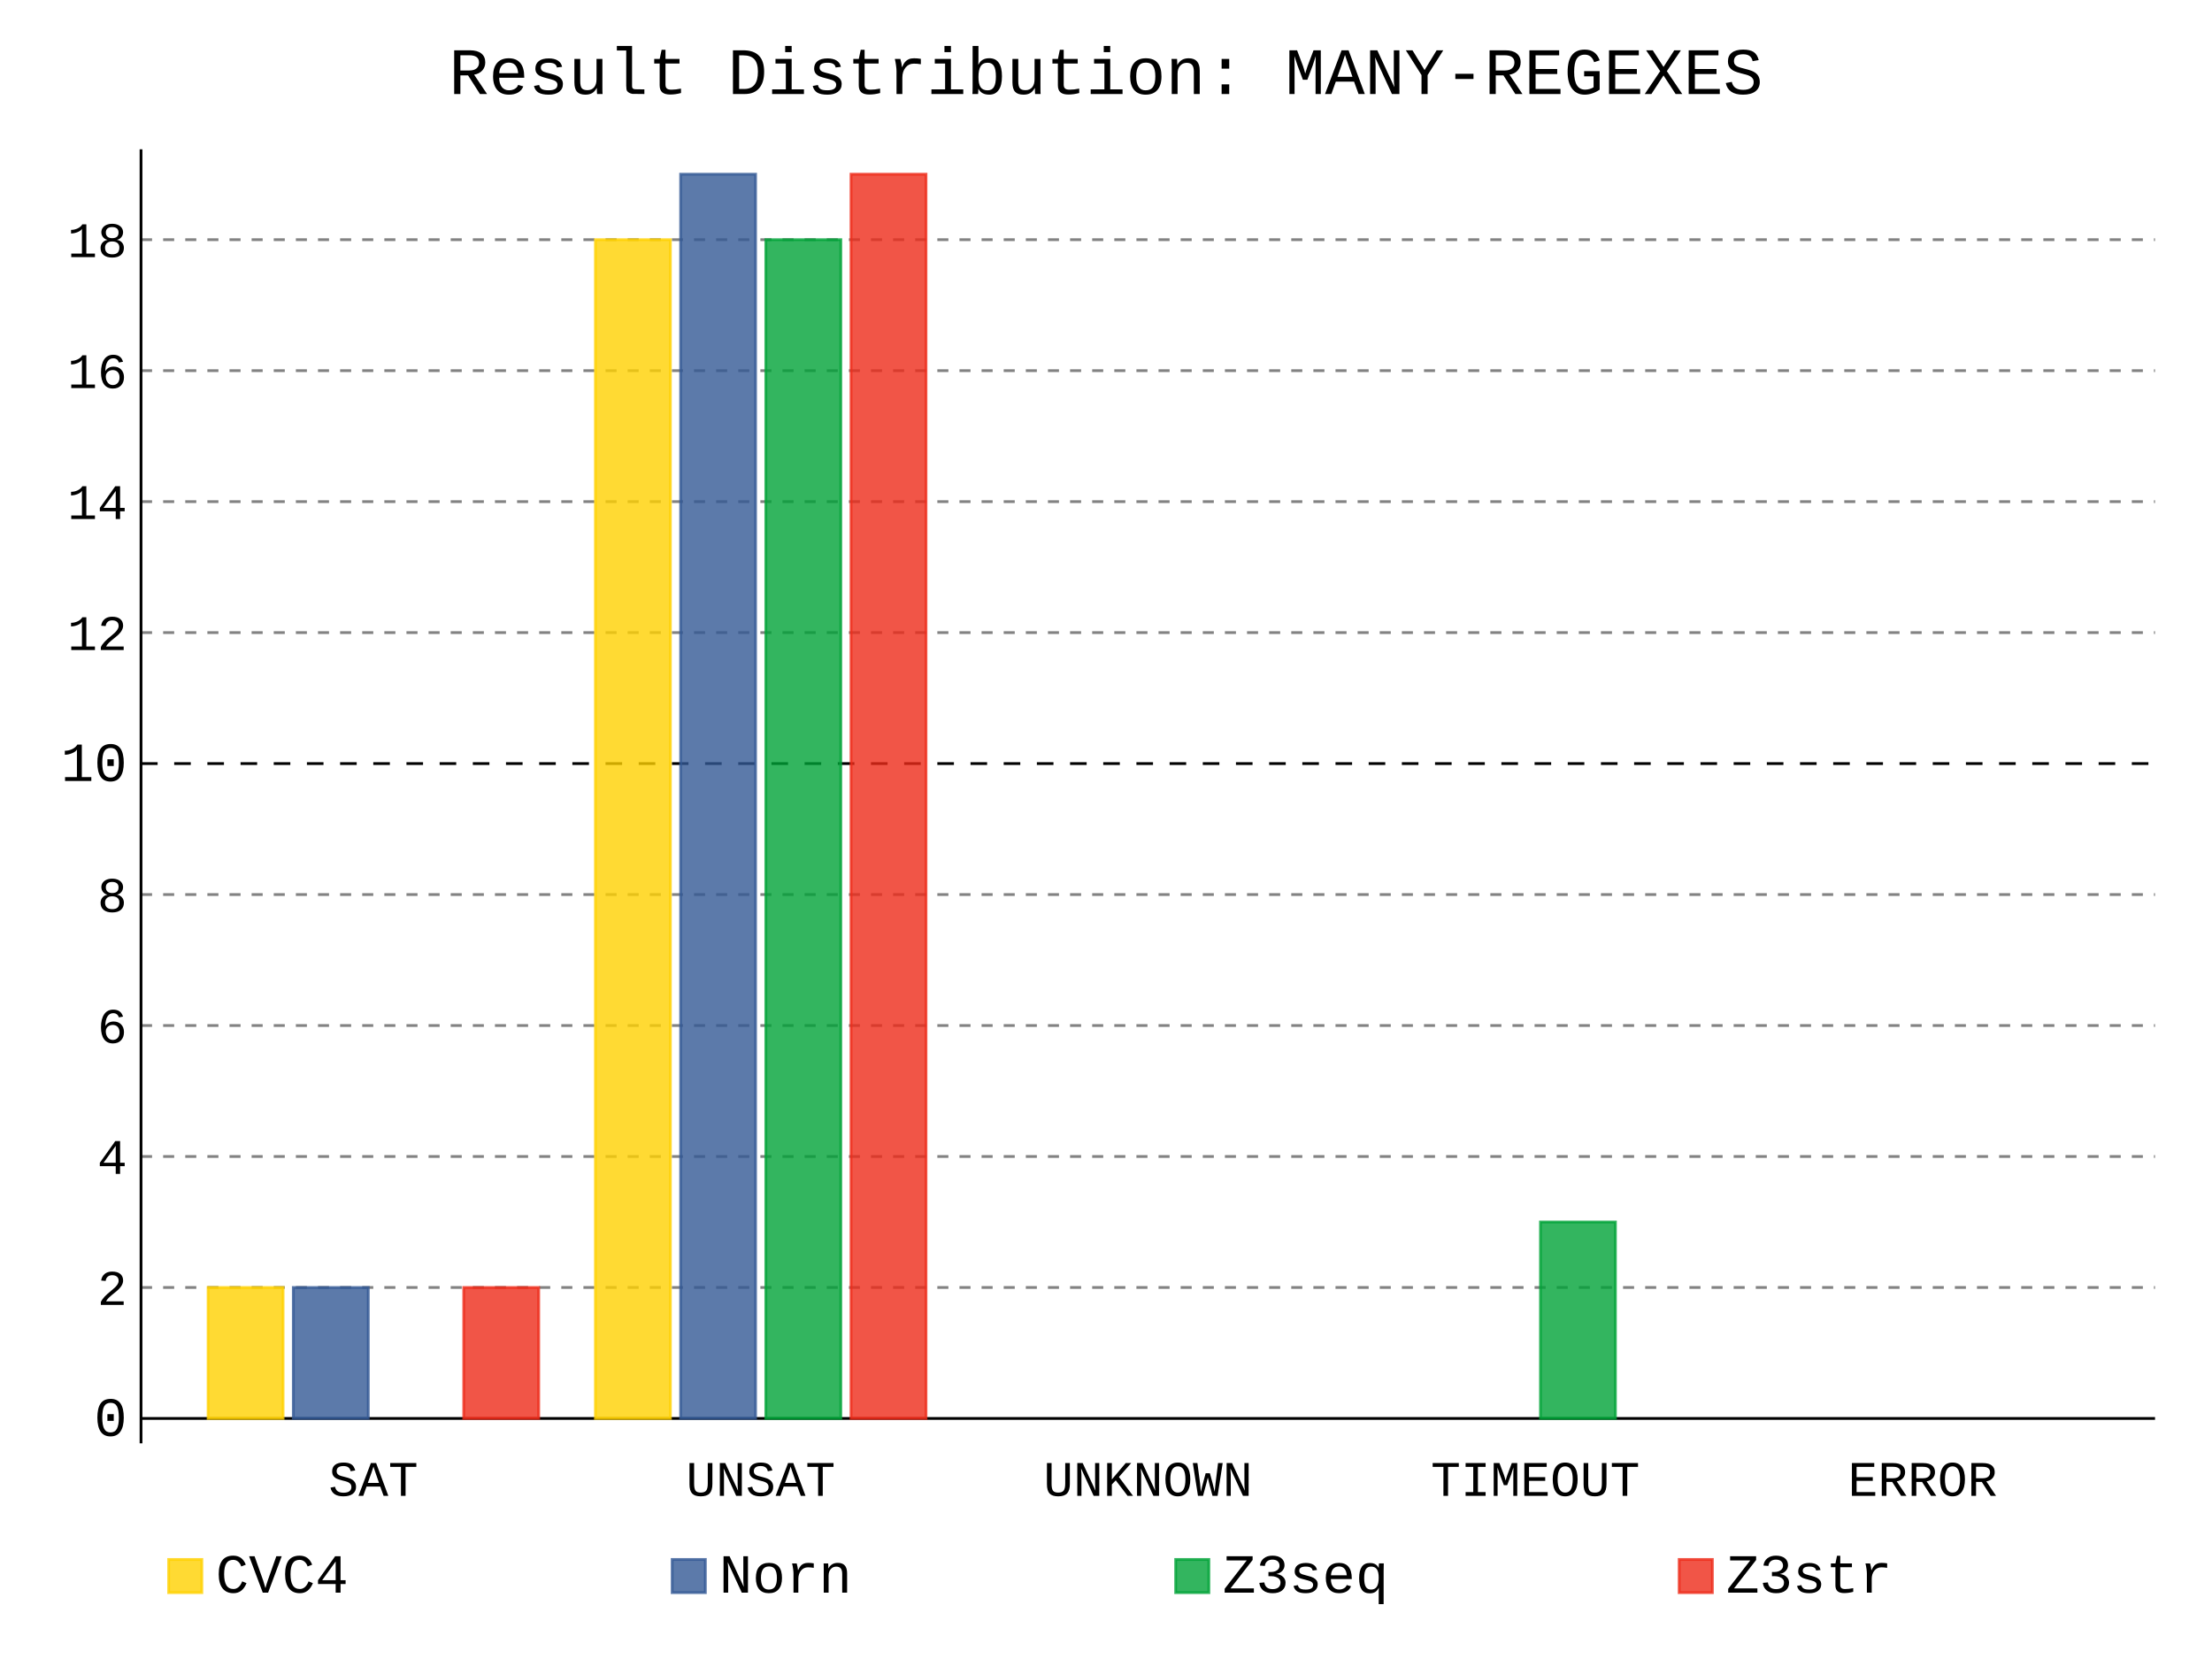
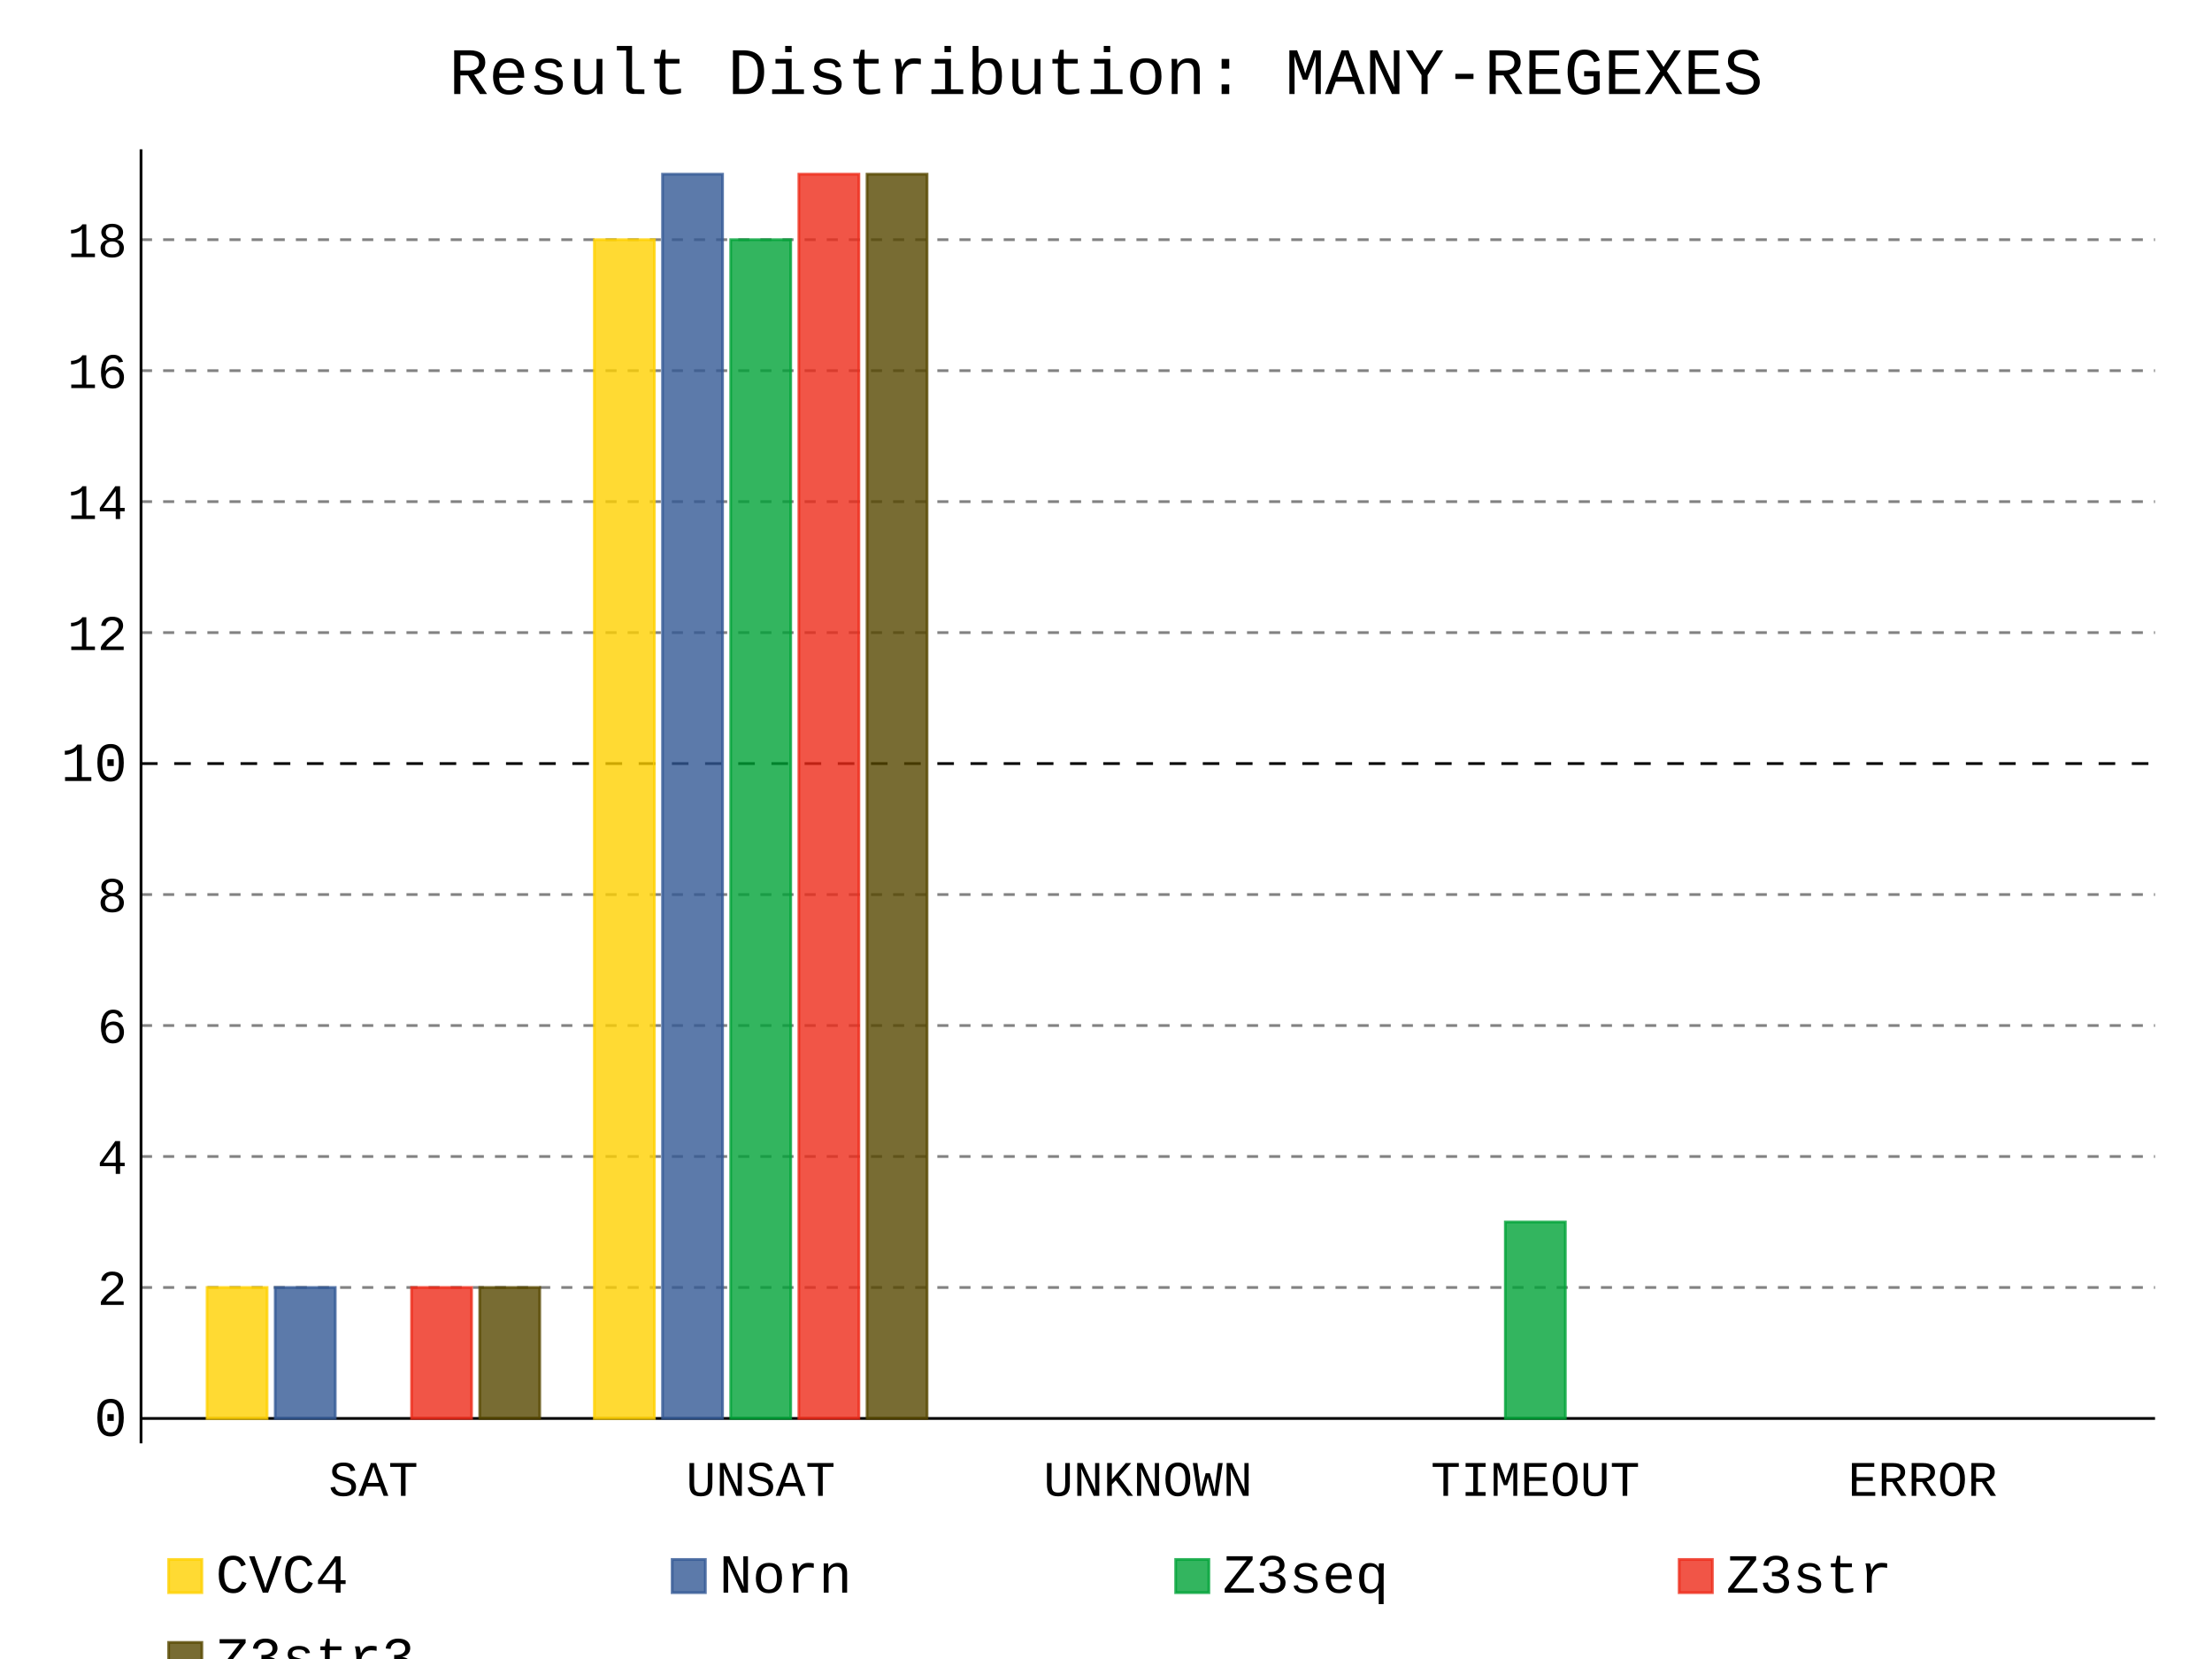
- <svg xmlns="http://www.w3.org/2000/svg" id="chart-460166cf-f097-4ed6-9b9f-8da2e52dbb8d" class="pygal-chart" viewBox="0 0 800 600">
+ <svg xmlns="http://www.w3.org/2000/svg" id="chart-3a713b2d-1df0-4916-91b0-29e745c952bc" class="pygal-chart" viewBox="0 0 800 600">
  <defs>
-     <style type="text/css">#chart-460166cf-f097-4ed6-9b9f-8da2e52dbb8d{-webkit-user-select:none;-webkit-font-smoothing:antialiased;font-family:Consolas,"Liberation Mono",Menlo,Courier,monospace}#chart-460166cf-f097-4ed6-9b9f-8da2e52dbb8d .title{font-family:Consolas,"Liberation Mono",Menlo,Courier,monospace;font-size:24px}#chart-460166cf-f097-4ed6-9b9f-8da2e52dbb8d .legends .legend text{font-family:Consolas,"Liberation Mono",Menlo,Courier,monospace;font-size:20px}#chart-460166cf-f097-4ed6-9b9f-8da2e52dbb8d .axis text{font-family:Consolas,"Liberation Mono",Menlo,Courier,monospace;font-size:18px}#chart-460166cf-f097-4ed6-9b9f-8da2e52dbb8d .axis text.major{font-family:Consolas,"Liberation Mono",Menlo,Courier,monospace;font-size:20px}#chart-460166cf-f097-4ed6-9b9f-8da2e52dbb8d .text-overlay text.value{font-family:Consolas,"Liberation Mono",Menlo,Courier,monospace;font-size:22px}#chart-460166cf-f097-4ed6-9b9f-8da2e52dbb8d .text-overlay text.label{font-family:Consolas,"Liberation Mono",Menlo,Courier,monospace;font-size:20px}#chart-460166cf-f097-4ed6-9b9f-8da2e52dbb8d .tooltip{font-family:Consolas,"Liberation Mono",Menlo,Courier,monospace;font-size:20px}#chart-460166cf-f097-4ed6-9b9f-8da2e52dbb8d text.no_data{font-family:Consolas,"Liberation Mono",Menlo,Courier,monospace;font-size:64px}
- #chart-460166cf-f097-4ed6-9b9f-8da2e52dbb8d{background-color:#FFFFFF}#chart-460166cf-f097-4ed6-9b9f-8da2e52dbb8d path,#chart-460166cf-f097-4ed6-9b9f-8da2e52dbb8d line,#chart-460166cf-f097-4ed6-9b9f-8da2e52dbb8d rect,#chart-460166cf-f097-4ed6-9b9f-8da2e52dbb8d circle{-webkit-transition:100ms;-moz-transition:100ms;transition:100ms}#chart-460166cf-f097-4ed6-9b9f-8da2e52dbb8d .graph &gt; .background{fill:#FFFFFF}#chart-460166cf-f097-4ed6-9b9f-8da2e52dbb8d .plot &gt; .background{fill:#FFFFFF}#chart-460166cf-f097-4ed6-9b9f-8da2e52dbb8d .graph{fill:#000000}#chart-460166cf-f097-4ed6-9b9f-8da2e52dbb8d text.no_data{fill:#000000}#chart-460166cf-f097-4ed6-9b9f-8da2e52dbb8d .title{fill:#000000}#chart-460166cf-f097-4ed6-9b9f-8da2e52dbb8d .legends .legend text{fill:#000000}#chart-460166cf-f097-4ed6-9b9f-8da2e52dbb8d .legends .legend:hover text{fill:#000000}#chart-460166cf-f097-4ed6-9b9f-8da2e52dbb8d .axis .line{stroke:#000000}#chart-460166cf-f097-4ed6-9b9f-8da2e52dbb8d .axis .guide.line{stroke:#828282}#chart-460166cf-f097-4ed6-9b9f-8da2e52dbb8d .axis .major.line{stroke:#000000}#chart-460166cf-f097-4ed6-9b9f-8da2e52dbb8d .axis text.major{fill:#000000}#chart-460166cf-f097-4ed6-9b9f-8da2e52dbb8d .axis.y .guides:hover .guide.line,#chart-460166cf-f097-4ed6-9b9f-8da2e52dbb8d .line-graph .axis.x .guides:hover .guide.line,#chart-460166cf-f097-4ed6-9b9f-8da2e52dbb8d .stackedline-graph .axis.x .guides:hover .guide.line,#chart-460166cf-f097-4ed6-9b9f-8da2e52dbb8d .xy-graph .axis.x .guides:hover .guide.line{stroke:#000000}#chart-460166cf-f097-4ed6-9b9f-8da2e52dbb8d .axis .guides:hover text{fill:#000000}#chart-460166cf-f097-4ed6-9b9f-8da2e52dbb8d .reactive{fill-opacity:.8;stroke-opacity:.8}#chart-460166cf-f097-4ed6-9b9f-8da2e52dbb8d .ci{stroke:#000000}#chart-460166cf-f097-4ed6-9b9f-8da2e52dbb8d .reactive.active,#chart-460166cf-f097-4ed6-9b9f-8da2e52dbb8d .active .reactive{fill-opacity:.9;stroke-opacity:.9;stroke-width:4}#chart-460166cf-f097-4ed6-9b9f-8da2e52dbb8d .ci .reactive.active{stroke-width:1.5}#chart-460166cf-f097-4ed6-9b9f-8da2e52dbb8d .series text{fill:#000000}#chart-460166cf-f097-4ed6-9b9f-8da2e52dbb8d .tooltip rect{fill:#FFFFFF;stroke:#000000;-webkit-transition:opacity 100ms;-moz-transition:opacity 100ms;transition:opacity 100ms}#chart-460166cf-f097-4ed6-9b9f-8da2e52dbb8d .tooltip .label{fill:#000000}#chart-460166cf-f097-4ed6-9b9f-8da2e52dbb8d .tooltip .label{fill:#000000}#chart-460166cf-f097-4ed6-9b9f-8da2e52dbb8d .tooltip .legend{font-size:.8em;fill:#828282}#chart-460166cf-f097-4ed6-9b9f-8da2e52dbb8d .tooltip .x_label{font-size:.6em;fill:#000000}#chart-460166cf-f097-4ed6-9b9f-8da2e52dbb8d .tooltip .xlink{font-size:.5em;text-decoration:underline}#chart-460166cf-f097-4ed6-9b9f-8da2e52dbb8d .tooltip .value{font-size:1.5em}#chart-460166cf-f097-4ed6-9b9f-8da2e52dbb8d .bound{font-size:.5em}#chart-460166cf-f097-4ed6-9b9f-8da2e52dbb8d .max-value{font-size:.75em;fill:#828282}#chart-460166cf-f097-4ed6-9b9f-8da2e52dbb8d .map-element{fill:#FFFFFF;stroke:#828282 !important}#chart-460166cf-f097-4ed6-9b9f-8da2e52dbb8d .map-element .reactive{fill-opacity:inherit;stroke-opacity:inherit}#chart-460166cf-f097-4ed6-9b9f-8da2e52dbb8d .color-0,#chart-460166cf-f097-4ed6-9b9f-8da2e52dbb8d .color-0 a:visited{stroke:#FFD000;fill:#FFD000}#chart-460166cf-f097-4ed6-9b9f-8da2e52dbb8d .color-1,#chart-460166cf-f097-4ed6-9b9f-8da2e52dbb8d .color-1 a:visited{stroke:#345995;fill:#345995}#chart-460166cf-f097-4ed6-9b9f-8da2e52dbb8d .color-2,#chart-460166cf-f097-4ed6-9b9f-8da2e52dbb8d .color-2 a:visited{stroke:#01A337;fill:#01A337}#chart-460166cf-f097-4ed6-9b9f-8da2e52dbb8d .color-3,#chart-460166cf-f097-4ed6-9b9f-8da2e52dbb8d .color-3 a:visited{stroke:#ED2B1A;fill:#ED2B1A}#chart-460166cf-f097-4ed6-9b9f-8da2e52dbb8d .text-overlay .color-0 text{fill:black}#chart-460166cf-f097-4ed6-9b9f-8da2e52dbb8d .text-overlay .color-1 text{fill:black}#chart-460166cf-f097-4ed6-9b9f-8da2e52dbb8d .text-overlay .color-2 text{fill:black}#chart-460166cf-f097-4ed6-9b9f-8da2e52dbb8d .text-overlay .color-3 text{fill:black}
- #chart-460166cf-f097-4ed6-9b9f-8da2e52dbb8d text.no_data{text-anchor:middle}#chart-460166cf-f097-4ed6-9b9f-8da2e52dbb8d .guide.line{fill:none}#chart-460166cf-f097-4ed6-9b9f-8da2e52dbb8d .centered{text-anchor:middle}#chart-460166cf-f097-4ed6-9b9f-8da2e52dbb8d .title{text-anchor:middle}#chart-460166cf-f097-4ed6-9b9f-8da2e52dbb8d .legends .legend text{fill-opacity:1}#chart-460166cf-f097-4ed6-9b9f-8da2e52dbb8d .axis.x text{text-anchor:middle}#chart-460166cf-f097-4ed6-9b9f-8da2e52dbb8d .axis.x:not(.web) text[transform]{text-anchor:start}#chart-460166cf-f097-4ed6-9b9f-8da2e52dbb8d .axis.x:not(.web) text[transform].backwards{text-anchor:end}#chart-460166cf-f097-4ed6-9b9f-8da2e52dbb8d .axis.y text{text-anchor:end}#chart-460166cf-f097-4ed6-9b9f-8da2e52dbb8d .axis.y text[transform].backwards{text-anchor:start}#chart-460166cf-f097-4ed6-9b9f-8da2e52dbb8d .axis.y2 text{text-anchor:start}#chart-460166cf-f097-4ed6-9b9f-8da2e52dbb8d .axis.y2 text[transform].backwards{text-anchor:end}#chart-460166cf-f097-4ed6-9b9f-8da2e52dbb8d .axis .guide.line{stroke-dasharray:4,4}#chart-460166cf-f097-4ed6-9b9f-8da2e52dbb8d .axis .major.guide.line{stroke-dasharray:6,6}#chart-460166cf-f097-4ed6-9b9f-8da2e52dbb8d .horizontal .axis.y .guide.line,#chart-460166cf-f097-4ed6-9b9f-8da2e52dbb8d .horizontal .axis.y2 .guide.line,#chart-460166cf-f097-4ed6-9b9f-8da2e52dbb8d .vertical .axis.x .guide.line{opacity:0}#chart-460166cf-f097-4ed6-9b9f-8da2e52dbb8d .horizontal .axis.always_show .guide.line,#chart-460166cf-f097-4ed6-9b9f-8da2e52dbb8d .vertical .axis.always_show .guide.line{opacity:1 !important}#chart-460166cf-f097-4ed6-9b9f-8da2e52dbb8d .axis.y .guides:hover .guide.line,#chart-460166cf-f097-4ed6-9b9f-8da2e52dbb8d .axis.y2 .guides:hover .guide.line,#chart-460166cf-f097-4ed6-9b9f-8da2e52dbb8d .axis.x .guides:hover .guide.line{opacity:1}#chart-460166cf-f097-4ed6-9b9f-8da2e52dbb8d .axis .guides:hover text{opacity:1}#chart-460166cf-f097-4ed6-9b9f-8da2e52dbb8d .nofill{fill:none}#chart-460166cf-f097-4ed6-9b9f-8da2e52dbb8d .subtle-fill{fill-opacity:.2}#chart-460166cf-f097-4ed6-9b9f-8da2e52dbb8d .dot{stroke-width:1px;fill-opacity:1}#chart-460166cf-f097-4ed6-9b9f-8da2e52dbb8d .dot.active{stroke-width:5px}#chart-460166cf-f097-4ed6-9b9f-8da2e52dbb8d .dot.negative{fill:transparent}#chart-460166cf-f097-4ed6-9b9f-8da2e52dbb8d text,#chart-460166cf-f097-4ed6-9b9f-8da2e52dbb8d tspan{stroke:none !important}#chart-460166cf-f097-4ed6-9b9f-8da2e52dbb8d .series text.active{opacity:1}#chart-460166cf-f097-4ed6-9b9f-8da2e52dbb8d .tooltip rect{fill-opacity:.95;stroke-width:.5}#chart-460166cf-f097-4ed6-9b9f-8da2e52dbb8d .tooltip text{fill-opacity:1}#chart-460166cf-f097-4ed6-9b9f-8da2e52dbb8d .showable{visibility:hidden}#chart-460166cf-f097-4ed6-9b9f-8da2e52dbb8d .showable.shown{visibility:visible}#chart-460166cf-f097-4ed6-9b9f-8da2e52dbb8d .gauge-background{fill:rgba(229,229,229,1);stroke:none}#chart-460166cf-f097-4ed6-9b9f-8da2e52dbb8d .bg-lines{stroke:#FFFFFF;stroke-width:2px}</style>
+     <style type="text/css">#chart-3a713b2d-1df0-4916-91b0-29e745c952bc{-webkit-user-select:none;-webkit-font-smoothing:antialiased;font-family:Consolas,"Liberation Mono",Menlo,Courier,monospace}#chart-3a713b2d-1df0-4916-91b0-29e745c952bc .title{font-family:Consolas,"Liberation Mono",Menlo,Courier,monospace;font-size:24px}#chart-3a713b2d-1df0-4916-91b0-29e745c952bc .legends .legend text{font-family:Consolas,"Liberation Mono",Menlo,Courier,monospace;font-size:20px}#chart-3a713b2d-1df0-4916-91b0-29e745c952bc .axis text{font-family:Consolas,"Liberation Mono",Menlo,Courier,monospace;font-size:18px}#chart-3a713b2d-1df0-4916-91b0-29e745c952bc .axis text.major{font-family:Consolas,"Liberation Mono",Menlo,Courier,monospace;font-size:20px}#chart-3a713b2d-1df0-4916-91b0-29e745c952bc .text-overlay text.value{font-family:Consolas,"Liberation Mono",Menlo,Courier,monospace;font-size:22px}#chart-3a713b2d-1df0-4916-91b0-29e745c952bc .text-overlay text.label{font-family:Consolas,"Liberation Mono",Menlo,Courier,monospace;font-size:20px}#chart-3a713b2d-1df0-4916-91b0-29e745c952bc .tooltip{font-family:Consolas,"Liberation Mono",Menlo,Courier,monospace;font-size:20px}#chart-3a713b2d-1df0-4916-91b0-29e745c952bc text.no_data{font-family:Consolas,"Liberation Mono",Menlo,Courier,monospace;font-size:64px}
+ #chart-3a713b2d-1df0-4916-91b0-29e745c952bc{background-color:#FFFFFF}#chart-3a713b2d-1df0-4916-91b0-29e745c952bc path,#chart-3a713b2d-1df0-4916-91b0-29e745c952bc line,#chart-3a713b2d-1df0-4916-91b0-29e745c952bc rect,#chart-3a713b2d-1df0-4916-91b0-29e745c952bc circle{-webkit-transition:100ms;-moz-transition:100ms;transition:100ms}#chart-3a713b2d-1df0-4916-91b0-29e745c952bc .graph &gt; .background{fill:#FFFFFF}#chart-3a713b2d-1df0-4916-91b0-29e745c952bc .plot &gt; .background{fill:#FFFFFF}#chart-3a713b2d-1df0-4916-91b0-29e745c952bc .graph{fill:#000000}#chart-3a713b2d-1df0-4916-91b0-29e745c952bc text.no_data{fill:#000000}#chart-3a713b2d-1df0-4916-91b0-29e745c952bc .title{fill:#000000}#chart-3a713b2d-1df0-4916-91b0-29e745c952bc .legends .legend text{fill:#000000}#chart-3a713b2d-1df0-4916-91b0-29e745c952bc .legends .legend:hover text{fill:#000000}#chart-3a713b2d-1df0-4916-91b0-29e745c952bc .axis .line{stroke:#000000}#chart-3a713b2d-1df0-4916-91b0-29e745c952bc .axis .guide.line{stroke:#828282}#chart-3a713b2d-1df0-4916-91b0-29e745c952bc .axis .major.line{stroke:#000000}#chart-3a713b2d-1df0-4916-91b0-29e745c952bc .axis text.major{fill:#000000}#chart-3a713b2d-1df0-4916-91b0-29e745c952bc .axis.y .guides:hover .guide.line,#chart-3a713b2d-1df0-4916-91b0-29e745c952bc .line-graph .axis.x .guides:hover .guide.line,#chart-3a713b2d-1df0-4916-91b0-29e745c952bc .stackedline-graph .axis.x .guides:hover .guide.line,#chart-3a713b2d-1df0-4916-91b0-29e745c952bc .xy-graph .axis.x .guides:hover .guide.line{stroke:#000000}#chart-3a713b2d-1df0-4916-91b0-29e745c952bc .axis .guides:hover text{fill:#000000}#chart-3a713b2d-1df0-4916-91b0-29e745c952bc .reactive{fill-opacity:.8;stroke-opacity:.8}#chart-3a713b2d-1df0-4916-91b0-29e745c952bc .ci{stroke:#000000}#chart-3a713b2d-1df0-4916-91b0-29e745c952bc .reactive.active,#chart-3a713b2d-1df0-4916-91b0-29e745c952bc .active .reactive{fill-opacity:.9;stroke-opacity:.9;stroke-width:4}#chart-3a713b2d-1df0-4916-91b0-29e745c952bc .ci .reactive.active{stroke-width:1.5}#chart-3a713b2d-1df0-4916-91b0-29e745c952bc .series text{fill:#000000}#chart-3a713b2d-1df0-4916-91b0-29e745c952bc .tooltip rect{fill:#FFFFFF;stroke:#000000;-webkit-transition:opacity 100ms;-moz-transition:opacity 100ms;transition:opacity 100ms}#chart-3a713b2d-1df0-4916-91b0-29e745c952bc .tooltip .label{fill:#000000}#chart-3a713b2d-1df0-4916-91b0-29e745c952bc .tooltip .label{fill:#000000}#chart-3a713b2d-1df0-4916-91b0-29e745c952bc .tooltip .legend{font-size:.8em;fill:#828282}#chart-3a713b2d-1df0-4916-91b0-29e745c952bc .tooltip .x_label{font-size:.6em;fill:#000000}#chart-3a713b2d-1df0-4916-91b0-29e745c952bc .tooltip .xlink{font-size:.5em;text-decoration:underline}#chart-3a713b2d-1df0-4916-91b0-29e745c952bc .tooltip .value{font-size:1.5em}#chart-3a713b2d-1df0-4916-91b0-29e745c952bc .bound{font-size:.5em}#chart-3a713b2d-1df0-4916-91b0-29e745c952bc .max-value{font-size:.75em;fill:#828282}#chart-3a713b2d-1df0-4916-91b0-29e745c952bc .map-element{fill:#FFFFFF;stroke:#828282 !important}#chart-3a713b2d-1df0-4916-91b0-29e745c952bc .map-element .reactive{fill-opacity:inherit;stroke-opacity:inherit}#chart-3a713b2d-1df0-4916-91b0-29e745c952bc .color-0,#chart-3a713b2d-1df0-4916-91b0-29e745c952bc .color-0 a:visited{stroke:#ffd000;fill:#ffd000}#chart-3a713b2d-1df0-4916-91b0-29e745c952bc .color-1,#chart-3a713b2d-1df0-4916-91b0-29e745c952bc .color-1 a:visited{stroke:#345995;fill:#345995}#chart-3a713b2d-1df0-4916-91b0-29e745c952bc .color-2,#chart-3a713b2d-1df0-4916-91b0-29e745c952bc .color-2 a:visited{stroke:#01a337;fill:#01a337}#chart-3a713b2d-1df0-4916-91b0-29e745c952bc .color-3,#chart-3a713b2d-1df0-4916-91b0-29e745c952bc .color-3 a:visited{stroke:#ed2b1a;fill:#ed2b1a}#chart-3a713b2d-1df0-4916-91b0-29e745c952bc .color-4,#chart-3a713b2d-1df0-4916-91b0-29e745c952bc .color-4 a:visited{stroke:#574700;fill:#574700}#chart-3a713b2d-1df0-4916-91b0-29e745c952bc .text-overlay .color-0 text{fill:black}#chart-3a713b2d-1df0-4916-91b0-29e745c952bc .text-overlay .color-1 text{fill:black}#chart-3a713b2d-1df0-4916-91b0-29e745c952bc .text-overlay .color-2 text{fill:black}#chart-3a713b2d-1df0-4916-91b0-29e745c952bc .text-overlay .color-3 text{fill:black}#chart-3a713b2d-1df0-4916-91b0-29e745c952bc .text-overlay .color-4 text{fill:white}
+ #chart-3a713b2d-1df0-4916-91b0-29e745c952bc text.no_data{text-anchor:middle}#chart-3a713b2d-1df0-4916-91b0-29e745c952bc .guide.line{fill:none}#chart-3a713b2d-1df0-4916-91b0-29e745c952bc .centered{text-anchor:middle}#chart-3a713b2d-1df0-4916-91b0-29e745c952bc .title{text-anchor:middle}#chart-3a713b2d-1df0-4916-91b0-29e745c952bc .legends .legend text{fill-opacity:1}#chart-3a713b2d-1df0-4916-91b0-29e745c952bc .axis.x text{text-anchor:middle}#chart-3a713b2d-1df0-4916-91b0-29e745c952bc .axis.x:not(.web) text[transform]{text-anchor:start}#chart-3a713b2d-1df0-4916-91b0-29e745c952bc .axis.x:not(.web) text[transform].backwards{text-anchor:end}#chart-3a713b2d-1df0-4916-91b0-29e745c952bc .axis.y text{text-anchor:end}#chart-3a713b2d-1df0-4916-91b0-29e745c952bc .axis.y text[transform].backwards{text-anchor:start}#chart-3a713b2d-1df0-4916-91b0-29e745c952bc .axis.y2 text{text-anchor:start}#chart-3a713b2d-1df0-4916-91b0-29e745c952bc .axis.y2 text[transform].backwards{text-anchor:end}#chart-3a713b2d-1df0-4916-91b0-29e745c952bc .axis .guide.line{stroke-dasharray:4,4}#chart-3a713b2d-1df0-4916-91b0-29e745c952bc .axis .major.guide.line{stroke-dasharray:6,6}#chart-3a713b2d-1df0-4916-91b0-29e745c952bc .horizontal .axis.y .guide.line,#chart-3a713b2d-1df0-4916-91b0-29e745c952bc .horizontal .axis.y2 .guide.line,#chart-3a713b2d-1df0-4916-91b0-29e745c952bc .vertical .axis.x .guide.line{opacity:0}#chart-3a713b2d-1df0-4916-91b0-29e745c952bc .horizontal .axis.always_show .guide.line,#chart-3a713b2d-1df0-4916-91b0-29e745c952bc .vertical .axis.always_show .guide.line{opacity:1 !important}#chart-3a713b2d-1df0-4916-91b0-29e745c952bc .axis.y .guides:hover .guide.line,#chart-3a713b2d-1df0-4916-91b0-29e745c952bc .axis.y2 .guides:hover .guide.line,#chart-3a713b2d-1df0-4916-91b0-29e745c952bc .axis.x .guides:hover .guide.line{opacity:1}#chart-3a713b2d-1df0-4916-91b0-29e745c952bc .axis .guides:hover text{opacity:1}#chart-3a713b2d-1df0-4916-91b0-29e745c952bc .nofill{fill:none}#chart-3a713b2d-1df0-4916-91b0-29e745c952bc .subtle-fill{fill-opacity:.2}#chart-3a713b2d-1df0-4916-91b0-29e745c952bc .dot{stroke-width:1px;fill-opacity:1}#chart-3a713b2d-1df0-4916-91b0-29e745c952bc .dot.active{stroke-width:5px}#chart-3a713b2d-1df0-4916-91b0-29e745c952bc .dot.negative{fill:transparent}#chart-3a713b2d-1df0-4916-91b0-29e745c952bc text,#chart-3a713b2d-1df0-4916-91b0-29e745c952bc tspan{stroke:none !important}#chart-3a713b2d-1df0-4916-91b0-29e745c952bc .series text.active{opacity:1}#chart-3a713b2d-1df0-4916-91b0-29e745c952bc .tooltip rect{fill-opacity:.95;stroke-width:.5}#chart-3a713b2d-1df0-4916-91b0-29e745c952bc .tooltip text{fill-opacity:1}#chart-3a713b2d-1df0-4916-91b0-29e745c952bc .showable{visibility:hidden}#chart-3a713b2d-1df0-4916-91b0-29e745c952bc .showable.shown{visibility:visible}#chart-3a713b2d-1df0-4916-91b0-29e745c952bc .gauge-background{fill:rgba(229,229,229,1);stroke:none}#chart-3a713b2d-1df0-4916-91b0-29e745c952bc .bg-lines{stroke:#FFFFFF;stroke-width:2px}</style>
  </defs>
  <g class="graph bar-graph vertical">
    <rect class="background" height="600" width="800" x="0" y="0" />
    <g class="plot" transform="translate(51, 54)">
      <rect class="background" height="468.0" width="728.4" x="0" y="0" />
      <g class="axis y always_show">
        <g class="guides">
          <path class="axis major line" d="M0 459 h728.4" />
          <text class="major" x="-5" y="465.3">0</text>
        </g>
        <g class="guides">
          <path class="guide line" d="M0 411.632 h728.4" />
          <text class="" x="-5" y="417.932">2</text>
        </g>
        <g class="guides">
          <path class="guide line" d="M0 364.263 h728.4" />
          <text class="" x="-5" y="370.563">4</text>
        </g>
        <g class="guides">
          <path class="guide line" d="M0 316.895 h728.4" />
          <text class="" x="-5" y="323.195">6</text>
        </g>
        <g class="guides">
          <path class="guide line" d="M0 269.526 h728.4" />
          <text class="" x="-5" y="275.826">8</text>
        </g>
        <g class="guides">
          <path class="major guide line" d="M0 222.158 h728.4" />
          <text class="major" x="-5" y="228.458">10</text>
        </g>
        <g class="guides">
          <path class="guide line" d="M0 174.789 h728.4" />
          <text class="" x="-5" y="181.089">12</text>
        </g>
        <g class="guides">
          <path class="guide line" d="M0 127.421 h728.4" />
          <text class="" x="-5" y="133.721">14</text>
        </g>
        <g class="guides">
          <path class="guide line" d="M0 80.053 h728.4" />
          <text class="" x="-5" y="86.353">16</text>
        </g>
        <g class="guides">
          <path class="guide line" d="M0 32.684 h728.4" />
          <text class="" x="-5" y="38.984">18</text>
        </g>
      </g>
      <g class="axis x">
        <path class="line" d="M0 0 v468" />
        <g class="guides">
          <path class="guide line" d="M84.046 0 v468" />
          <text class="" x="84.046" y="487.0">SAT</text>
        </g>
        <g class="guides">
          <path class="guide line" d="M224.123 0 v468" />
          <text class="" x="224.123" y="487.0">UNSAT</text>
        </g>
        <g class="guides">
          <path class="guide line" d="M364.2 0 v468" />
          <text class="" x="364.2" y="487.0">UNKNOWN</text>
        </g>
        <g class="guides">
          <path class="guide line" d="M504.277 0 v468" />
          <text class="" x="504.277" y="487.0">TIMEOUT</text>
        </g>
        <g class="guides">
          <path class="guide line" d="M644.354 0 v468" />
          <text class="" x="644.354" y="487.0">ERROR</text>
        </g>
      </g>
      <g class="series serie-0 color-0">
        <g class="bars">
          <g class="bar">
-             <rect class="rect reactive tooltip-trigger" height="47.368" rx="0" ry="0" width="27.119" x="24.261" y="411.632" />
-           </g>
-           <g class="bar">
-             <rect class="rect reactive tooltip-trigger" height="426.316" rx="0" ry="0" width="27.119" x="164.338" y="32.684" />
-           </g>
-           <g class="bar">
-             <rect class="rect reactive tooltip-trigger" height="0.0" rx="0" ry="0" width="27.119" x="304.415" y="459.0" />
-           </g>
-           <g class="bar">
-             <rect class="rect reactive tooltip-trigger" height="0.0" rx="0" ry="0" width="27.119" x="444.492" y="459.0" />
-           </g>
-           <g class="bar">
-             <rect class="rect reactive tooltip-trigger" height="0.0" rx="0" ry="0" width="27.119" x="584.569" y="459.0" />
+             <rect class="rect reactive tooltip-trigger" height="47.368" rx="0" ry="0" width="21.695" x="23.892" y="411.632" />
+           </g>
+           <g class="bar">
+             <rect class="rect reactive tooltip-trigger" height="426.316" rx="0" ry="0" width="21.695" x="163.968" y="32.684" />
+           </g>
+           <g class="bar">
+             <rect class="rect reactive tooltip-trigger" height="0.0" rx="0" ry="0" width="21.695" x="304.045" y="459.0" />
+           </g>
+           <g class="bar">
+             <rect class="rect reactive tooltip-trigger" height="0.0" rx="0" ry="0" width="21.695" x="444.122" y="459.0" />
+           </g>
+           <g class="bar">
+             <rect class="rect reactive tooltip-trigger" height="0.0" rx="0" ry="0" width="21.695" x="584.199" y="459.0" />
          </g>
        </g>
      </g>
      <g class="series serie-1 color-1">
        <g class="bars">
          <g class="bar">
-             <rect class="rect reactive tooltip-trigger" height="47.368" rx="0" ry="0" width="27.119" x="55.078" y="411.632" />
-           </g>
-           <g class="bar">
-             <rect class="rect reactive tooltip-trigger" height="450" rx="0" ry="0" width="27.119" x="195.155" y="9" />
-           </g>
-           <g class="bar">
-             <rect class="rect reactive tooltip-trigger" height="0.0" rx="0" ry="0" width="27.119" x="335.232" y="459.0" />
-           </g>
-           <g class="bar">
-             <rect class="rect reactive tooltip-trigger" height="0.0" rx="0" ry="0" width="27.119" x="475.309" y="459.0" />
-           </g>
-           <g class="bar">
-             <rect class="rect reactive tooltip-trigger" height="0.0" rx="0" ry="0" width="27.119" x="615.386" y="459.0" />
+             <rect class="rect reactive tooltip-trigger" height="47.368" rx="0" ry="0" width="21.695" x="48.545" y="411.632" />
+           </g>
+           <g class="bar">
+             <rect class="rect reactive tooltip-trigger" height="450" rx="0" ry="0" width="21.695" x="188.622" y="9" />
+           </g>
+           <g class="bar">
+             <rect class="rect reactive tooltip-trigger" height="0.0" rx="0" ry="0" width="21.695" x="328.699" y="459.0" />
+           </g>
+           <g class="bar">
+             <rect class="rect reactive tooltip-trigger" height="0.0" rx="0" ry="0" width="21.695" x="468.776" y="459.0" />
+           </g>
+           <g class="bar">
+             <rect class="rect reactive tooltip-trigger" height="0.0" rx="0" ry="0" width="21.695" x="608.853" y="459.0" />
          </g>
        </g>
      </g>
      <g class="series serie-2 color-2">
        <g class="bars">
          <g class="bar">
-             <rect class="rect reactive tooltip-trigger" height="0.0" rx="0" ry="0" width="27.119" x="85.895" y="459.0" />
-           </g>
-           <g class="bar">
-             <rect class="rect reactive tooltip-trigger" height="426.316" rx="0" ry="0" width="27.119" x="225.972" y="32.684" />
-           </g>
-           <g class="bar">
-             <rect class="rect reactive tooltip-trigger" height="0.0" rx="0" ry="0" width="27.119" x="366.049" y="459.0" />
-           </g>
-           <g class="bar">
-             <rect class="rect reactive tooltip-trigger" height="71.053" rx="0" ry="0" width="27.119" x="506.126" y="387.947" />
-           </g>
-           <g class="bar">
-             <rect class="rect reactive tooltip-trigger" height="0.0" rx="0" ry="0" width="27.119" x="646.203" y="459.0" />
+             <rect class="rect reactive tooltip-trigger" height="0.0" rx="0" ry="0" width="21.695" x="73.199" y="459.0" />
+           </g>
+           <g class="bar">
+             <rect class="rect reactive tooltip-trigger" height="426.316" rx="0" ry="0" width="21.695" x="213.276" y="32.684" />
+           </g>
+           <g class="bar">
+             <rect class="rect reactive tooltip-trigger" height="0.0" rx="0" ry="0" width="21.695" x="353.352" y="459.0" />
+           </g>
+           <g class="bar">
+             <rect class="rect reactive tooltip-trigger" height="71.053" rx="0" ry="0" width="21.695" x="493.429" y="387.947" />
+           </g>
+           <g class="bar">
+             <rect class="rect reactive tooltip-trigger" height="0.0" rx="0" ry="0" width="21.695" x="633.506" y="459.0" />
          </g>
        </g>
      </g>
      <g class="series serie-3 color-3">
        <g class="bars">
          <g class="bar">
-             <rect class="rect reactive tooltip-trigger" height="47.368" rx="0" ry="0" width="27.119" x="116.712" y="411.632" />
-           </g>
-           <g class="bar">
-             <rect class="rect reactive tooltip-trigger" height="450" rx="0" ry="0" width="27.119" x="256.789" y="9" />
-           </g>
-           <g class="bar">
-             <rect class="rect reactive tooltip-trigger" height="0.0" rx="0" ry="0" width="27.119" x="396.866" y="459.0" />
-           </g>
-           <g class="bar">
-             <rect class="rect reactive tooltip-trigger" height="0.0" rx="0" ry="0" width="27.119" x="536.943" y="459.0" />
-           </g>
-           <g class="bar">
-             <rect class="rect reactive tooltip-trigger" height="0.0" rx="0" ry="0" width="27.119" x="677.02" y="459.0" />
+             <rect class="rect reactive tooltip-trigger" height="47.368" rx="0" ry="0" width="21.695" x="97.852" y="411.632" />
+           </g>
+           <g class="bar">
+             <rect class="rect reactive tooltip-trigger" height="450" rx="0" ry="0" width="21.695" x="237.929" y="9" />
+           </g>
+           <g class="bar">
+             <rect class="rect reactive tooltip-trigger" height="0.0" rx="0" ry="0" width="21.695" x="378.006" y="459.0" />
+           </g>
+           <g class="bar">
+             <rect class="rect reactive tooltip-trigger" height="0.0" rx="0" ry="0" width="21.695" x="518.083" y="459.0" />
+           </g>
+           <g class="bar">
+             <rect class="rect reactive tooltip-trigger" height="0.0" rx="0" ry="0" width="21.695" x="658.16" y="459.0" />
+           </g>
+         </g>
+       </g>
+       <g class="series serie-4 color-4">
+         <g class="bars">
+           <g class="bar">
+             <rect class="rect reactive tooltip-trigger" height="47.368" rx="0" ry="0" width="21.695" x="122.506" y="411.632" />
+           </g>
+           <g class="bar">
+             <rect class="rect reactive tooltip-trigger" height="450" rx="0" ry="0" width="21.695" x="262.583" y="9" />
+           </g>
+           <g class="bar">
+             <rect class="rect reactive tooltip-trigger" height="0.0" rx="0" ry="0" width="21.695" x="402.66" y="459.0" />
+           </g>
+           <g class="bar">
+             <rect class="rect reactive tooltip-trigger" height="0.0" rx="0" ry="0" width="21.695" x="542.736" y="459.0" />
+           </g>
+           <g class="bar">
+             <rect class="rect reactive tooltip-trigger" height="0.0" rx="0" ry="0" width="21.695" x="682.813" y="459.0" />
          </g>
        </g>
      </g>
    </g>
    <g class="titles">
      <text class="title plot_title" x="400.0" y="34">Result Distribution: MANY-REGEXES</text>
    </g>
    <g class="plot overlay" transform="translate(51, 54)">
      <g class="series serie-0 color-0" />
      <g class="series serie-1 color-1" />
      <g class="series serie-2 color-2" />
      <g class="series serie-3 color-3" />
+       <g class="series serie-4 color-4" />
    </g>
    <g class="plot text-overlay" transform="translate(51, 54)">
      <g class="series serie-0 color-0" />
      <g class="series serie-1 color-1" />
      <g class="series serie-2 color-2" />
      <g class="series serie-3 color-3" />
+       <g class="series serie-4 color-4" />
    </g>
    <g class="plot tooltip-overlay" transform="translate(51, 54)">
      <g class="tooltip" style="opacity: 0" transform="translate(0 0)">
        <rect class="tooltip-box" height="0" rx="10" ry="10" width="0" />
        <g class="text" />
      </g>
    </g>
    <g class="legends" transform="translate(61, 560)">
      <g class="legend reactive activate-serie" id="activate-serie-0">
        <rect class="color-0 reactive" height="12" width="12" x="0.0" y="4.0" />
        <text x="17.0" y="16.0">CVC4</text>
      </g>
      <g class="legend reactive activate-serie" id="activate-serie-1">
        <rect class="color-1 reactive" height="12" width="12" x="182.1" y="4.0" />
        <text x="199.1" y="16.0">Norn</text>
      </g>
      <g class="legend reactive activate-serie" id="activate-serie-2">
        <rect class="color-2 reactive" height="12" width="12" x="364.2" y="4.0" />
        <text x="381.2" y="16.0">Z3seq</text>
      </g>
      <g class="legend reactive activate-serie" id="activate-serie-3">
        <rect class="color-3 reactive" height="12" width="12" x="546.3" y="4.0" />
        <text x="563.3" y="16.0">Z3str</text>
      </g>
+       <g class="legend reactive activate-serie" id="activate-serie-4">
+         <rect class="color-4 reactive" height="12" width="12" x="0.0" y="34.0" />
+         <text x="17.0" y="46.0">Z3str3</text>
+       </g>
    </g>
  </g>
</svg>
